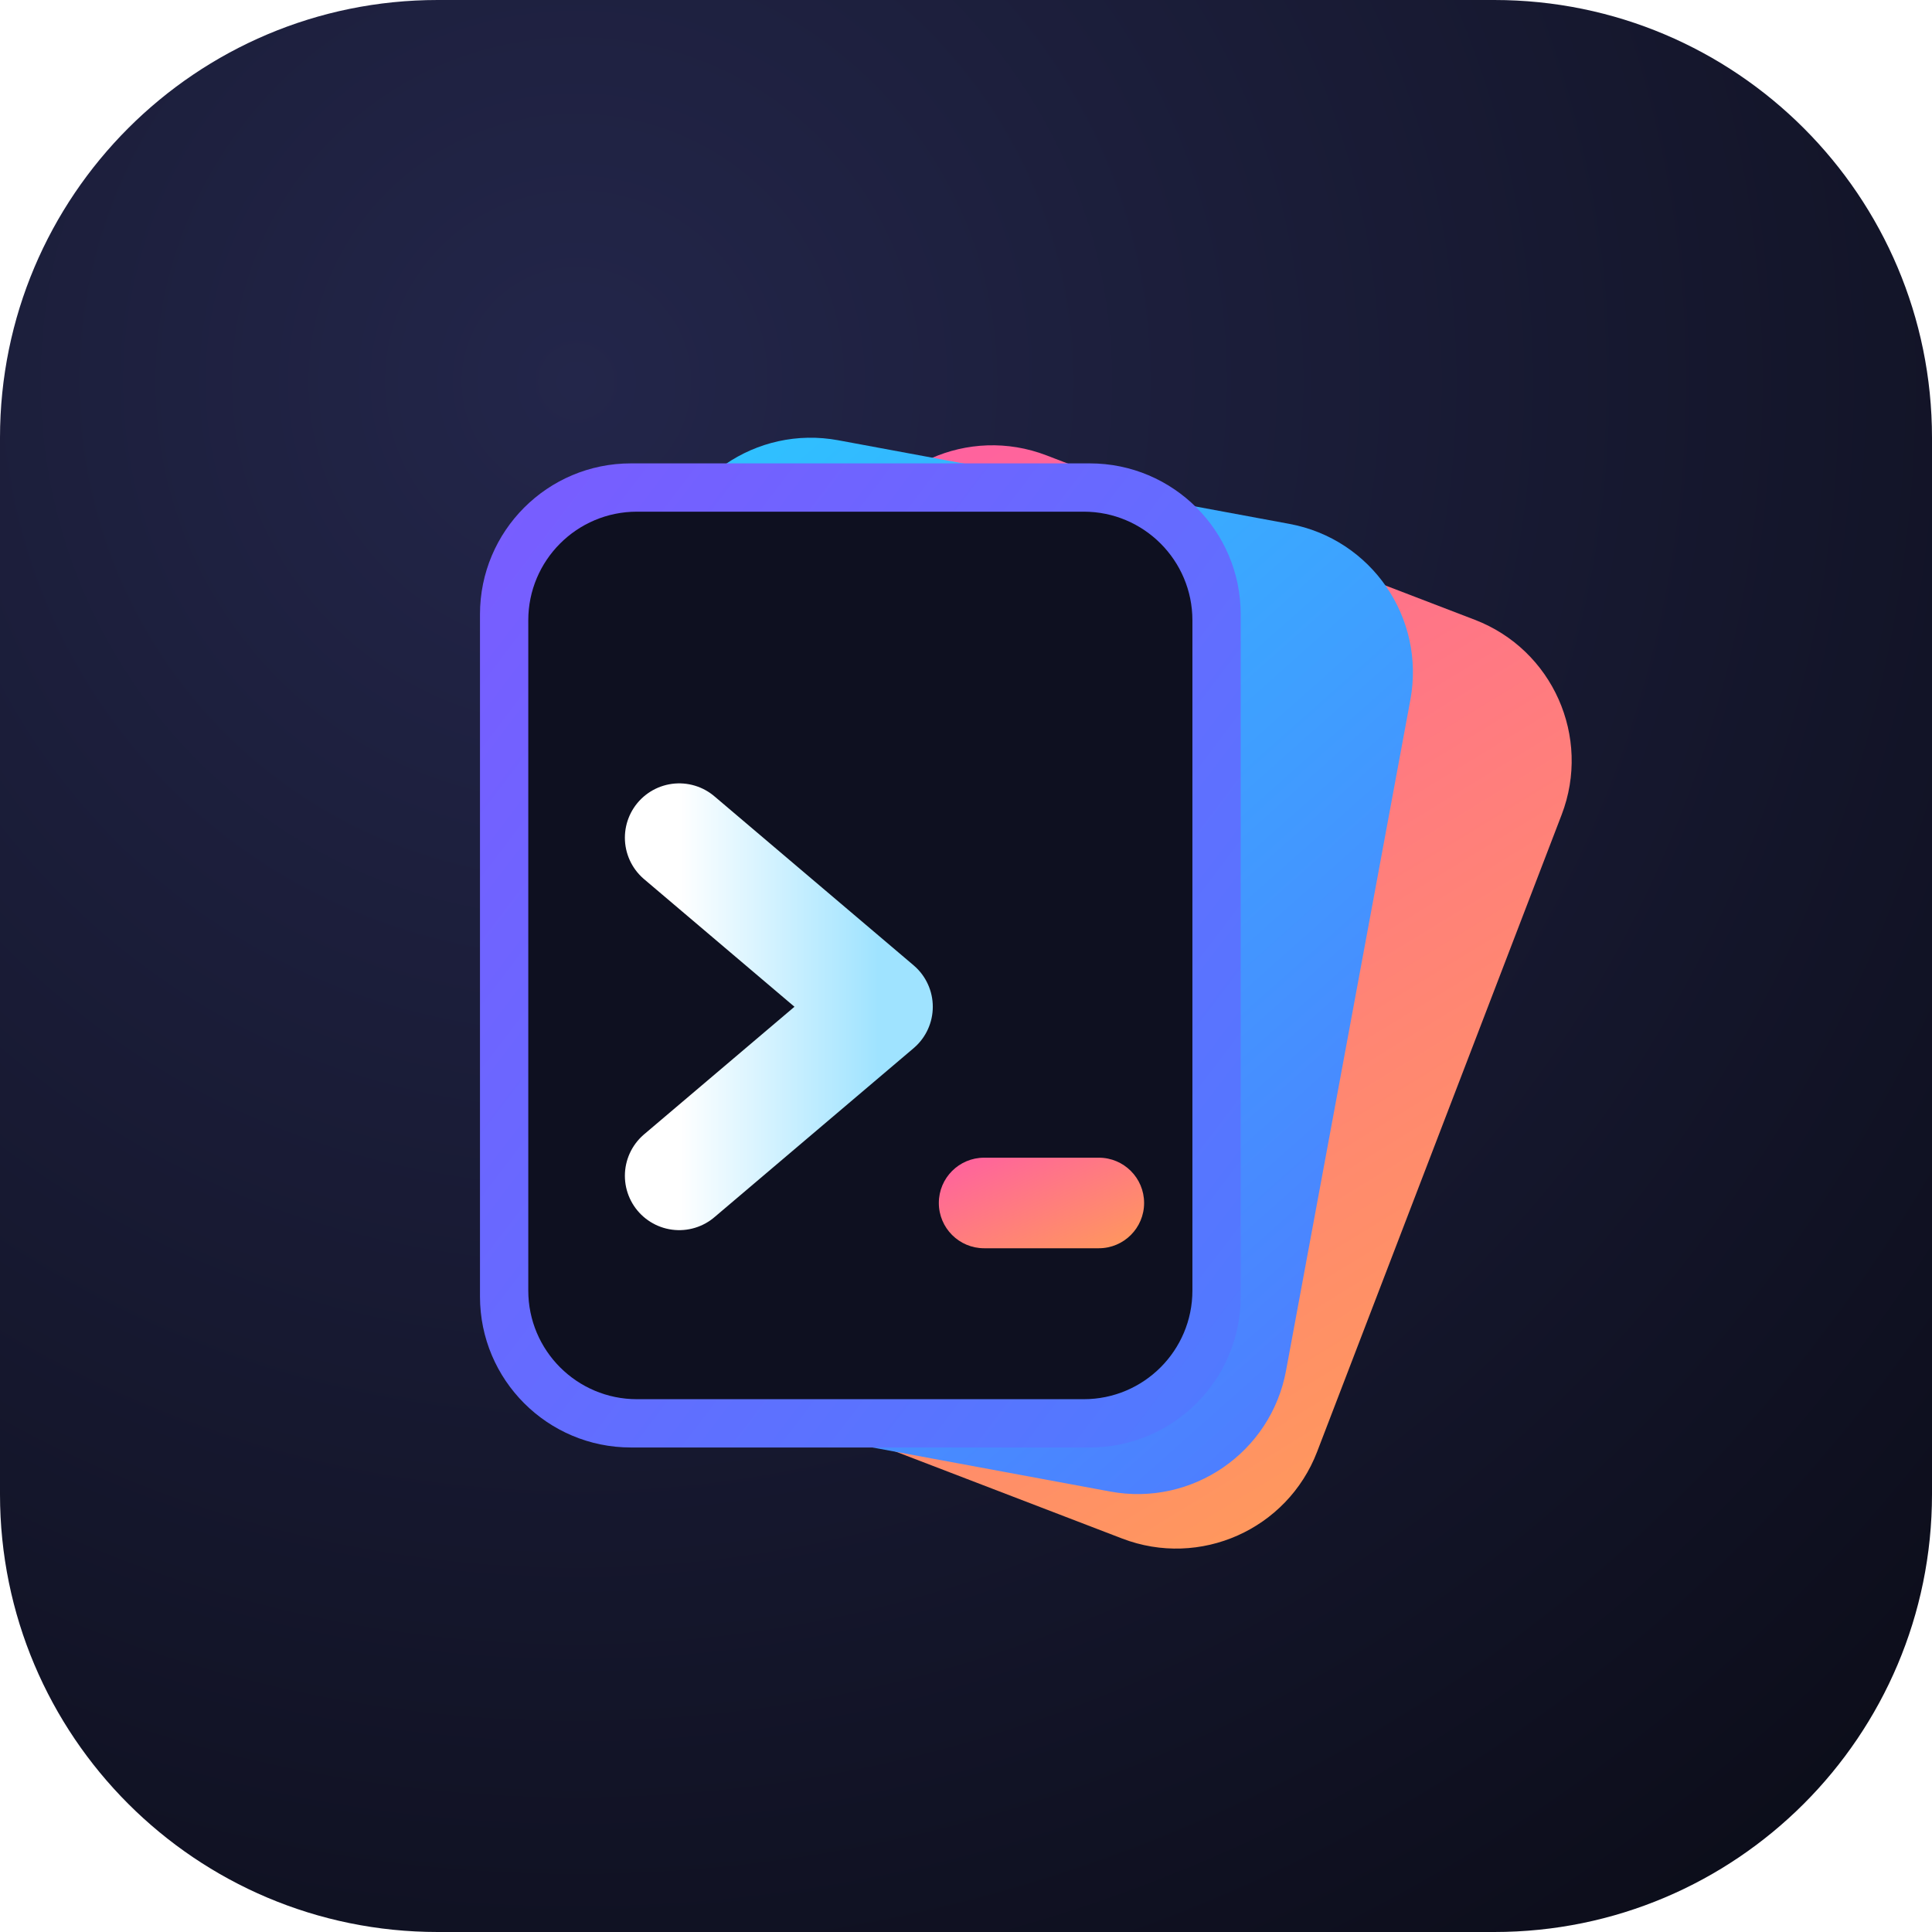
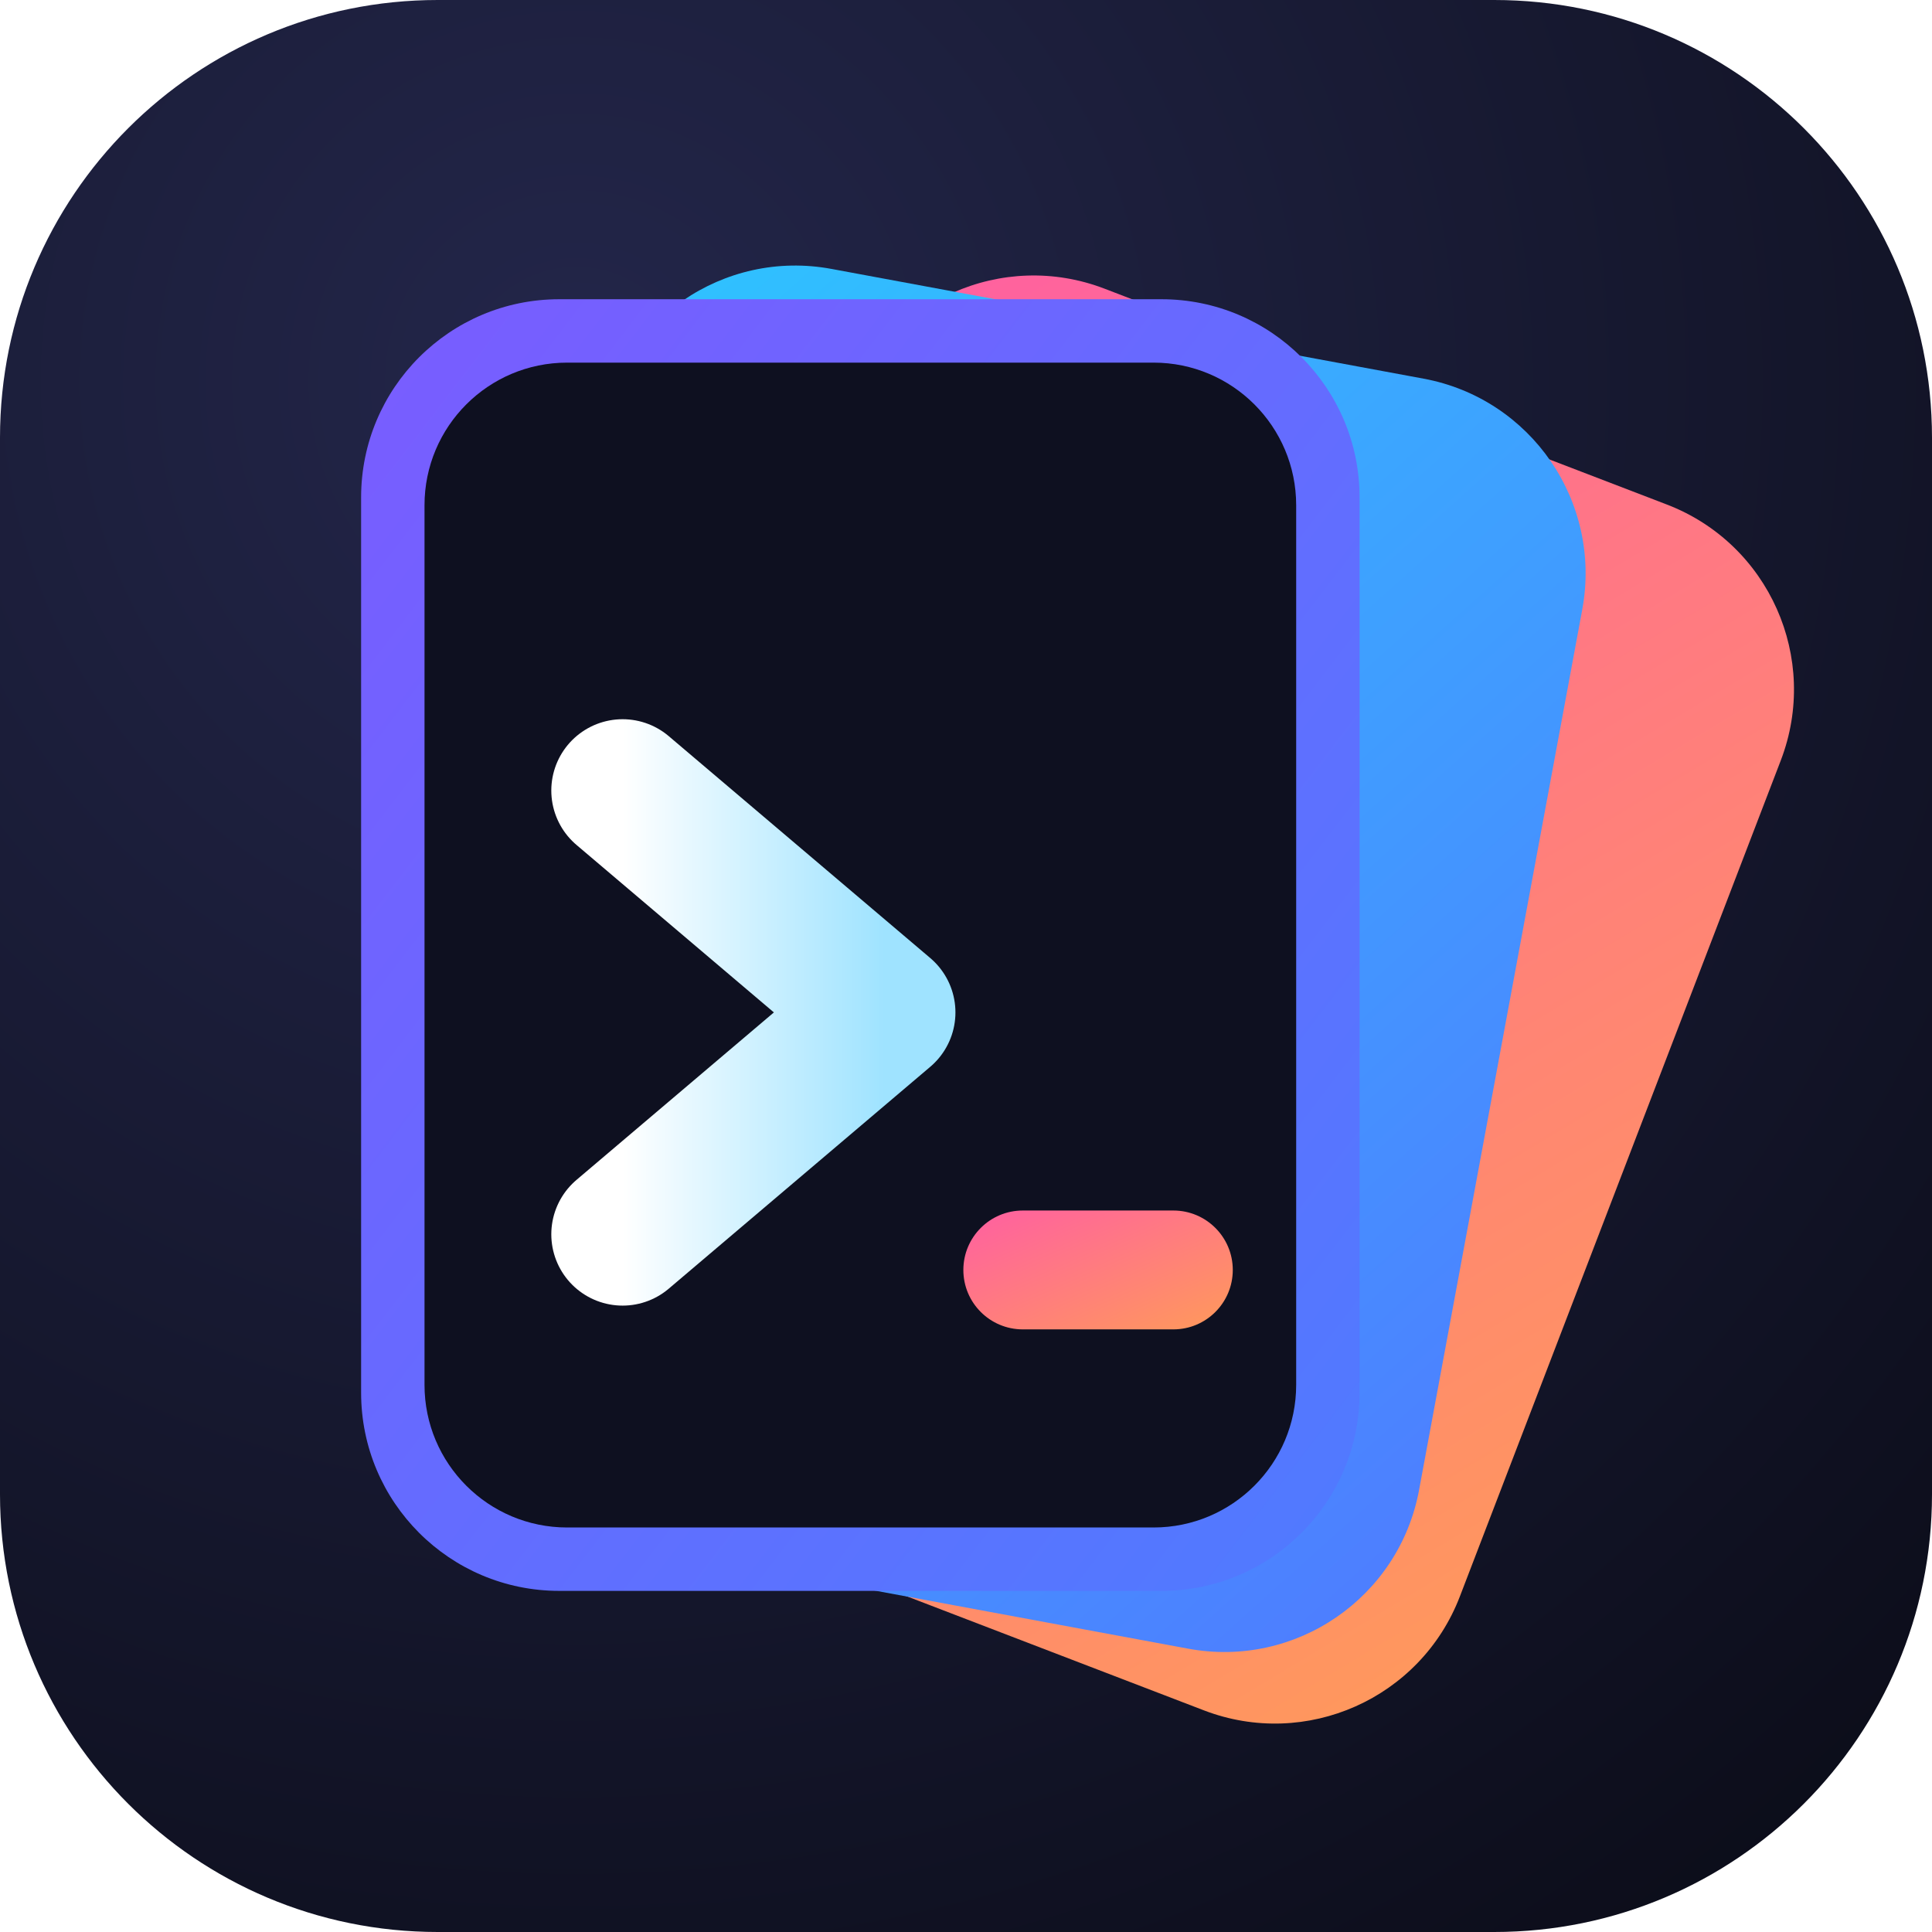
<svg xmlns="http://www.w3.org/2000/svg" viewBox="0 0 512 512">
  <defs>
    <linearGradient id="gm" x1="0" y1="0" x2="1" y2="1">
      <stop offset="0" stop-color="#ff5fa2" />
      <stop offset="1" stop-color="#ff9a5a" />
    </linearGradient>
    <linearGradient id="gc" x1="0" y1="0" x2="1" y2="1">
      <stop offset="0" stop-color="#2ec4ff" />
      <stop offset="1" stop-color="#4f7bff" />
    </linearGradient>
    <linearGradient id="gf" x1="0" y1="0" x2="1" y2="1">
      <stop offset="0" stop-color="#7a5cff" />
      <stop offset="1" stop-color="#4f7bff" />
    </linearGradient>
    <linearGradient id="gp" x1="0" y1="0" x2="1" y2="0">
      <stop offset="0" stop-color="#ffffff" />
      <stop offset="1" stop-color="#9fe3ff" />
    </linearGradient>
    <radialGradient id="bg" cx=".3" cy=".2" r="1.1">
      <stop offset="0" stop-color="#23264a" />
      <stop offset="1" stop-color="#090a14" />
    </radialGradient>
  </defs>
  <rect width="512" height="512" rx="116" fill="url(#bg)" />
-   <g transform="translate(228 262) scale(.8) translate(-256 -256)">
+   <g transform="translate(228 262) scale(1.05) translate(-256 -256)">
    <g transform="rotate(21 256 452)">
      <rect x="130" y="82" width="252" height="326" rx="50" fill="url(#gm)" />
    </g>
    <g transform="rotate(10.5 256 452)">
      <rect x="130" y="82" width="252" height="326" rx="50" fill="url(#gc)" />
    </g>
    <rect x="130" y="82" width="252" height="326" rx="50" fill="url(#gf)" />
    <rect x="146" y="98" width="220" height="294" rx="36" fill="#0e1020" />
    <path d="M196 206 L262 262 L196 318" fill="none" stroke="url(#gp)" stroke-width="36" stroke-linecap="round" stroke-linejoin="round" />
    <rect x="282" y="312" width="68" height="30" rx="15" fill="url(#gm)" />
  </g>
</svg>
